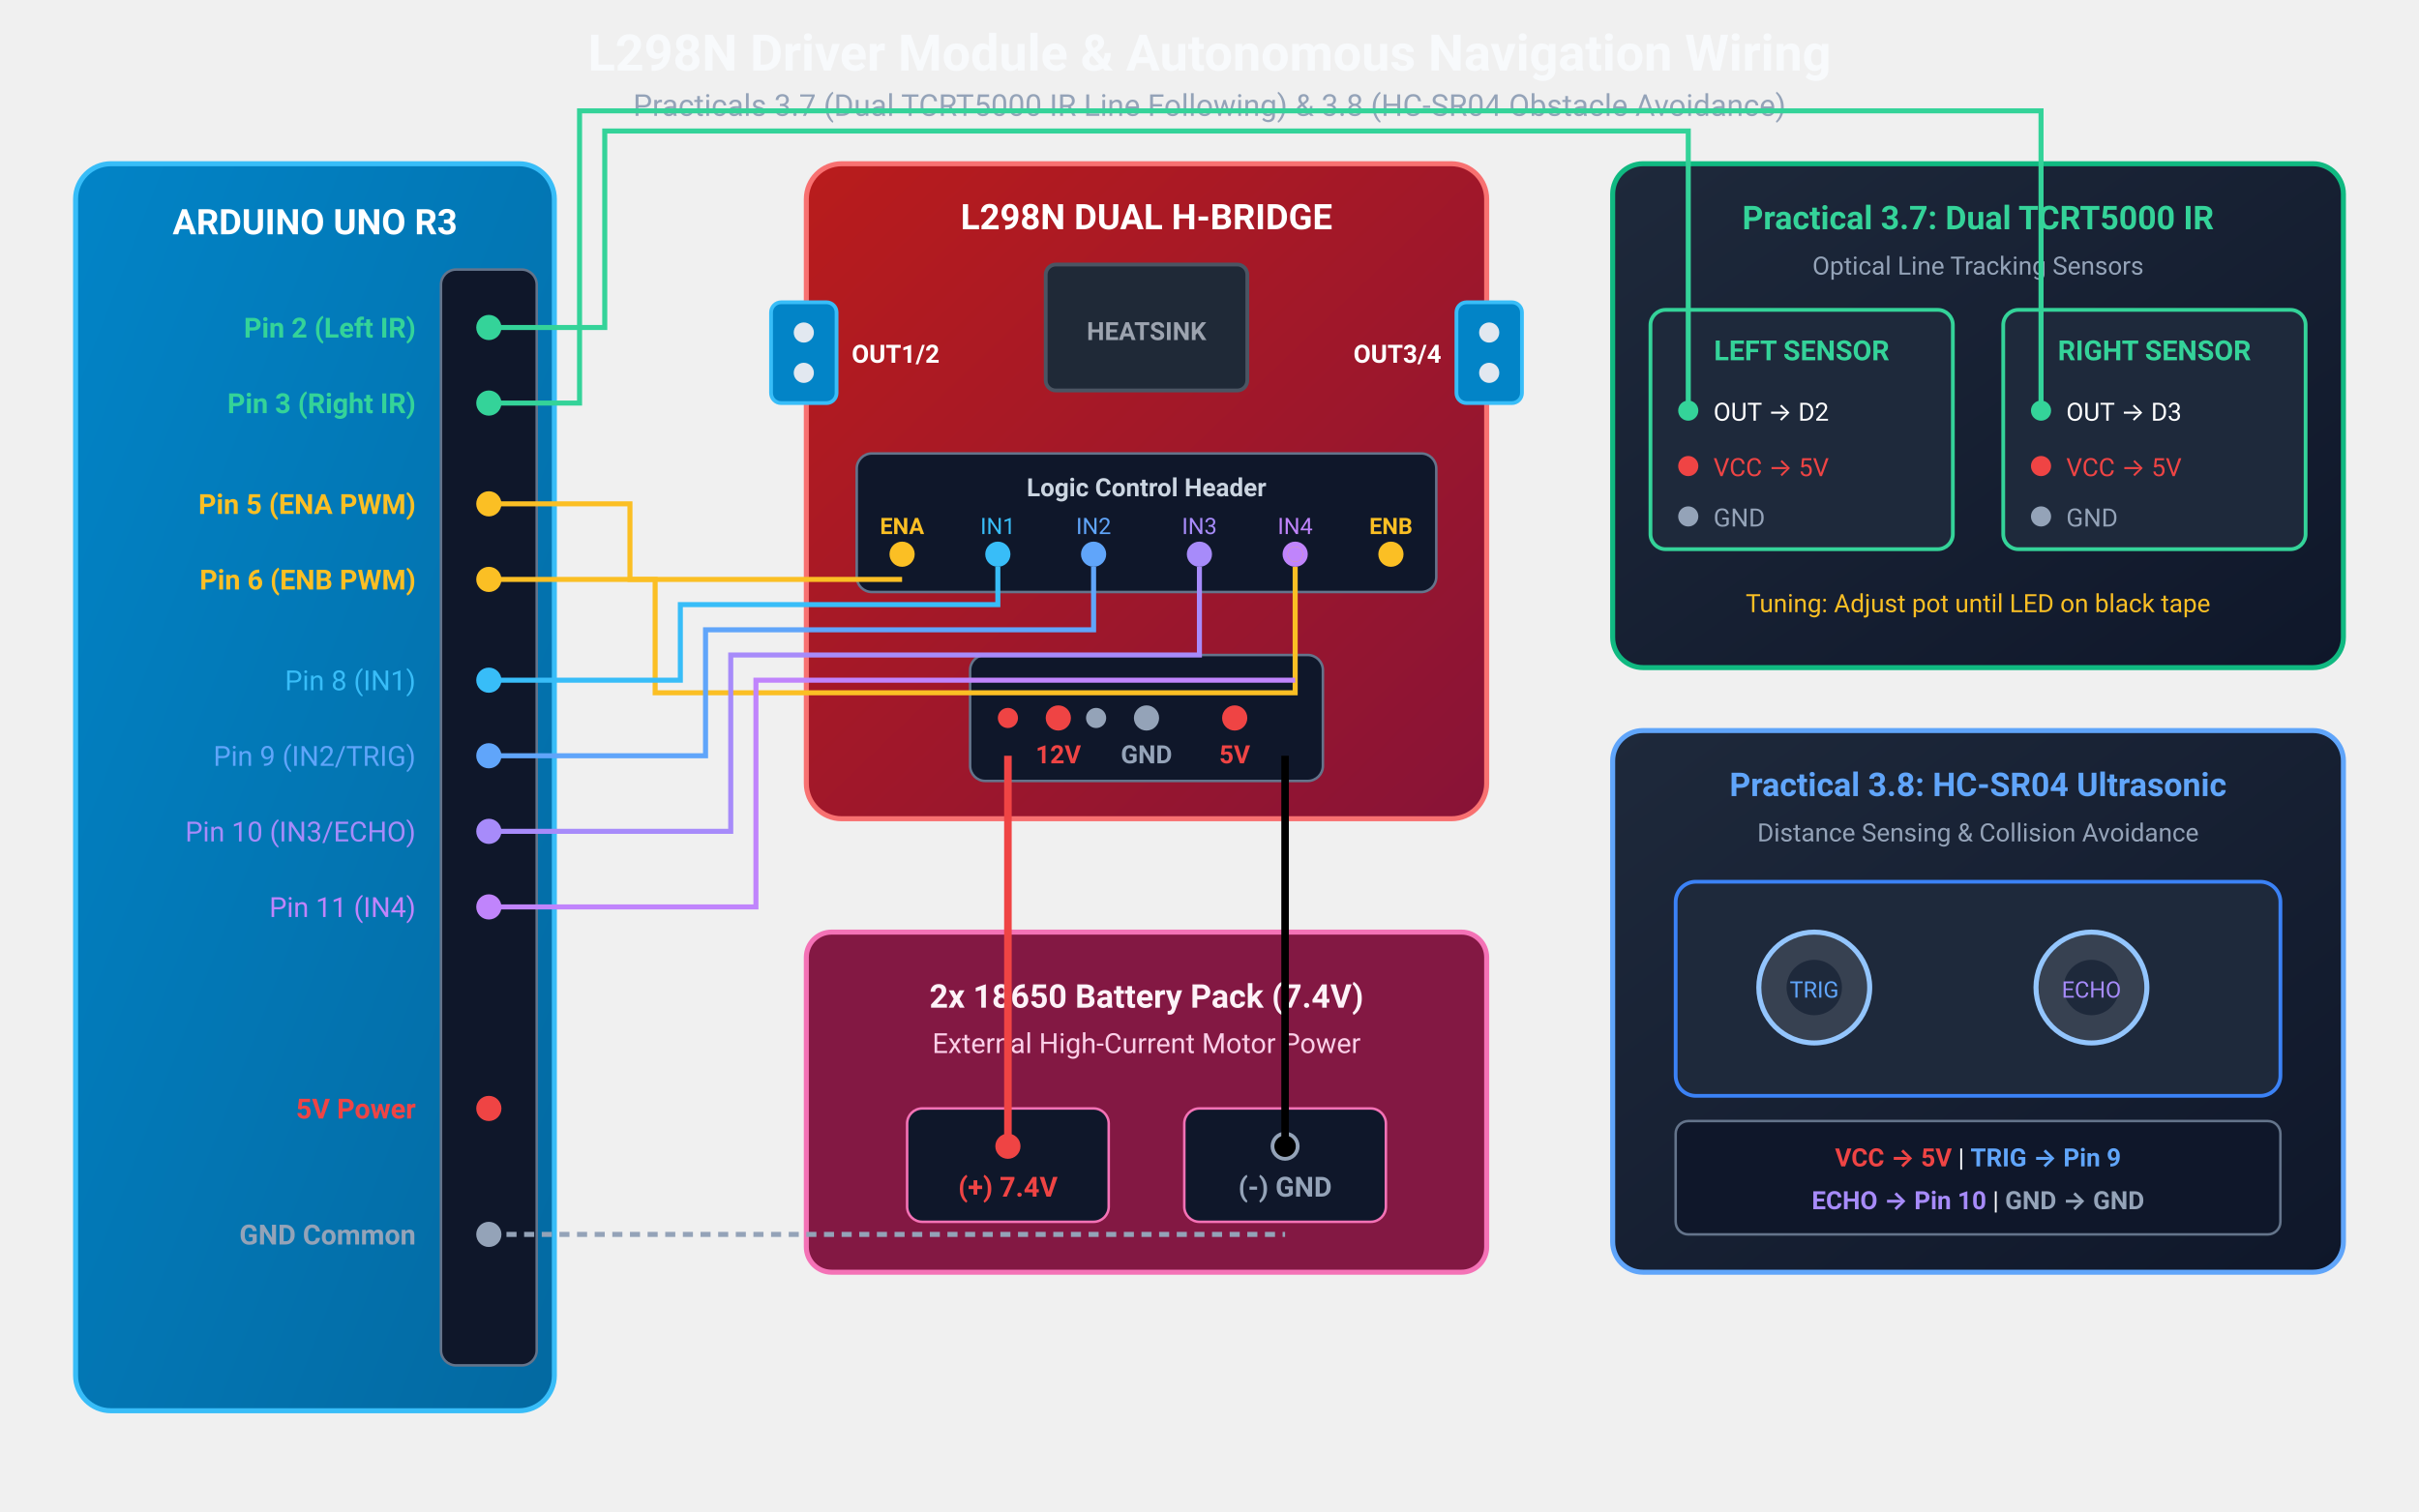
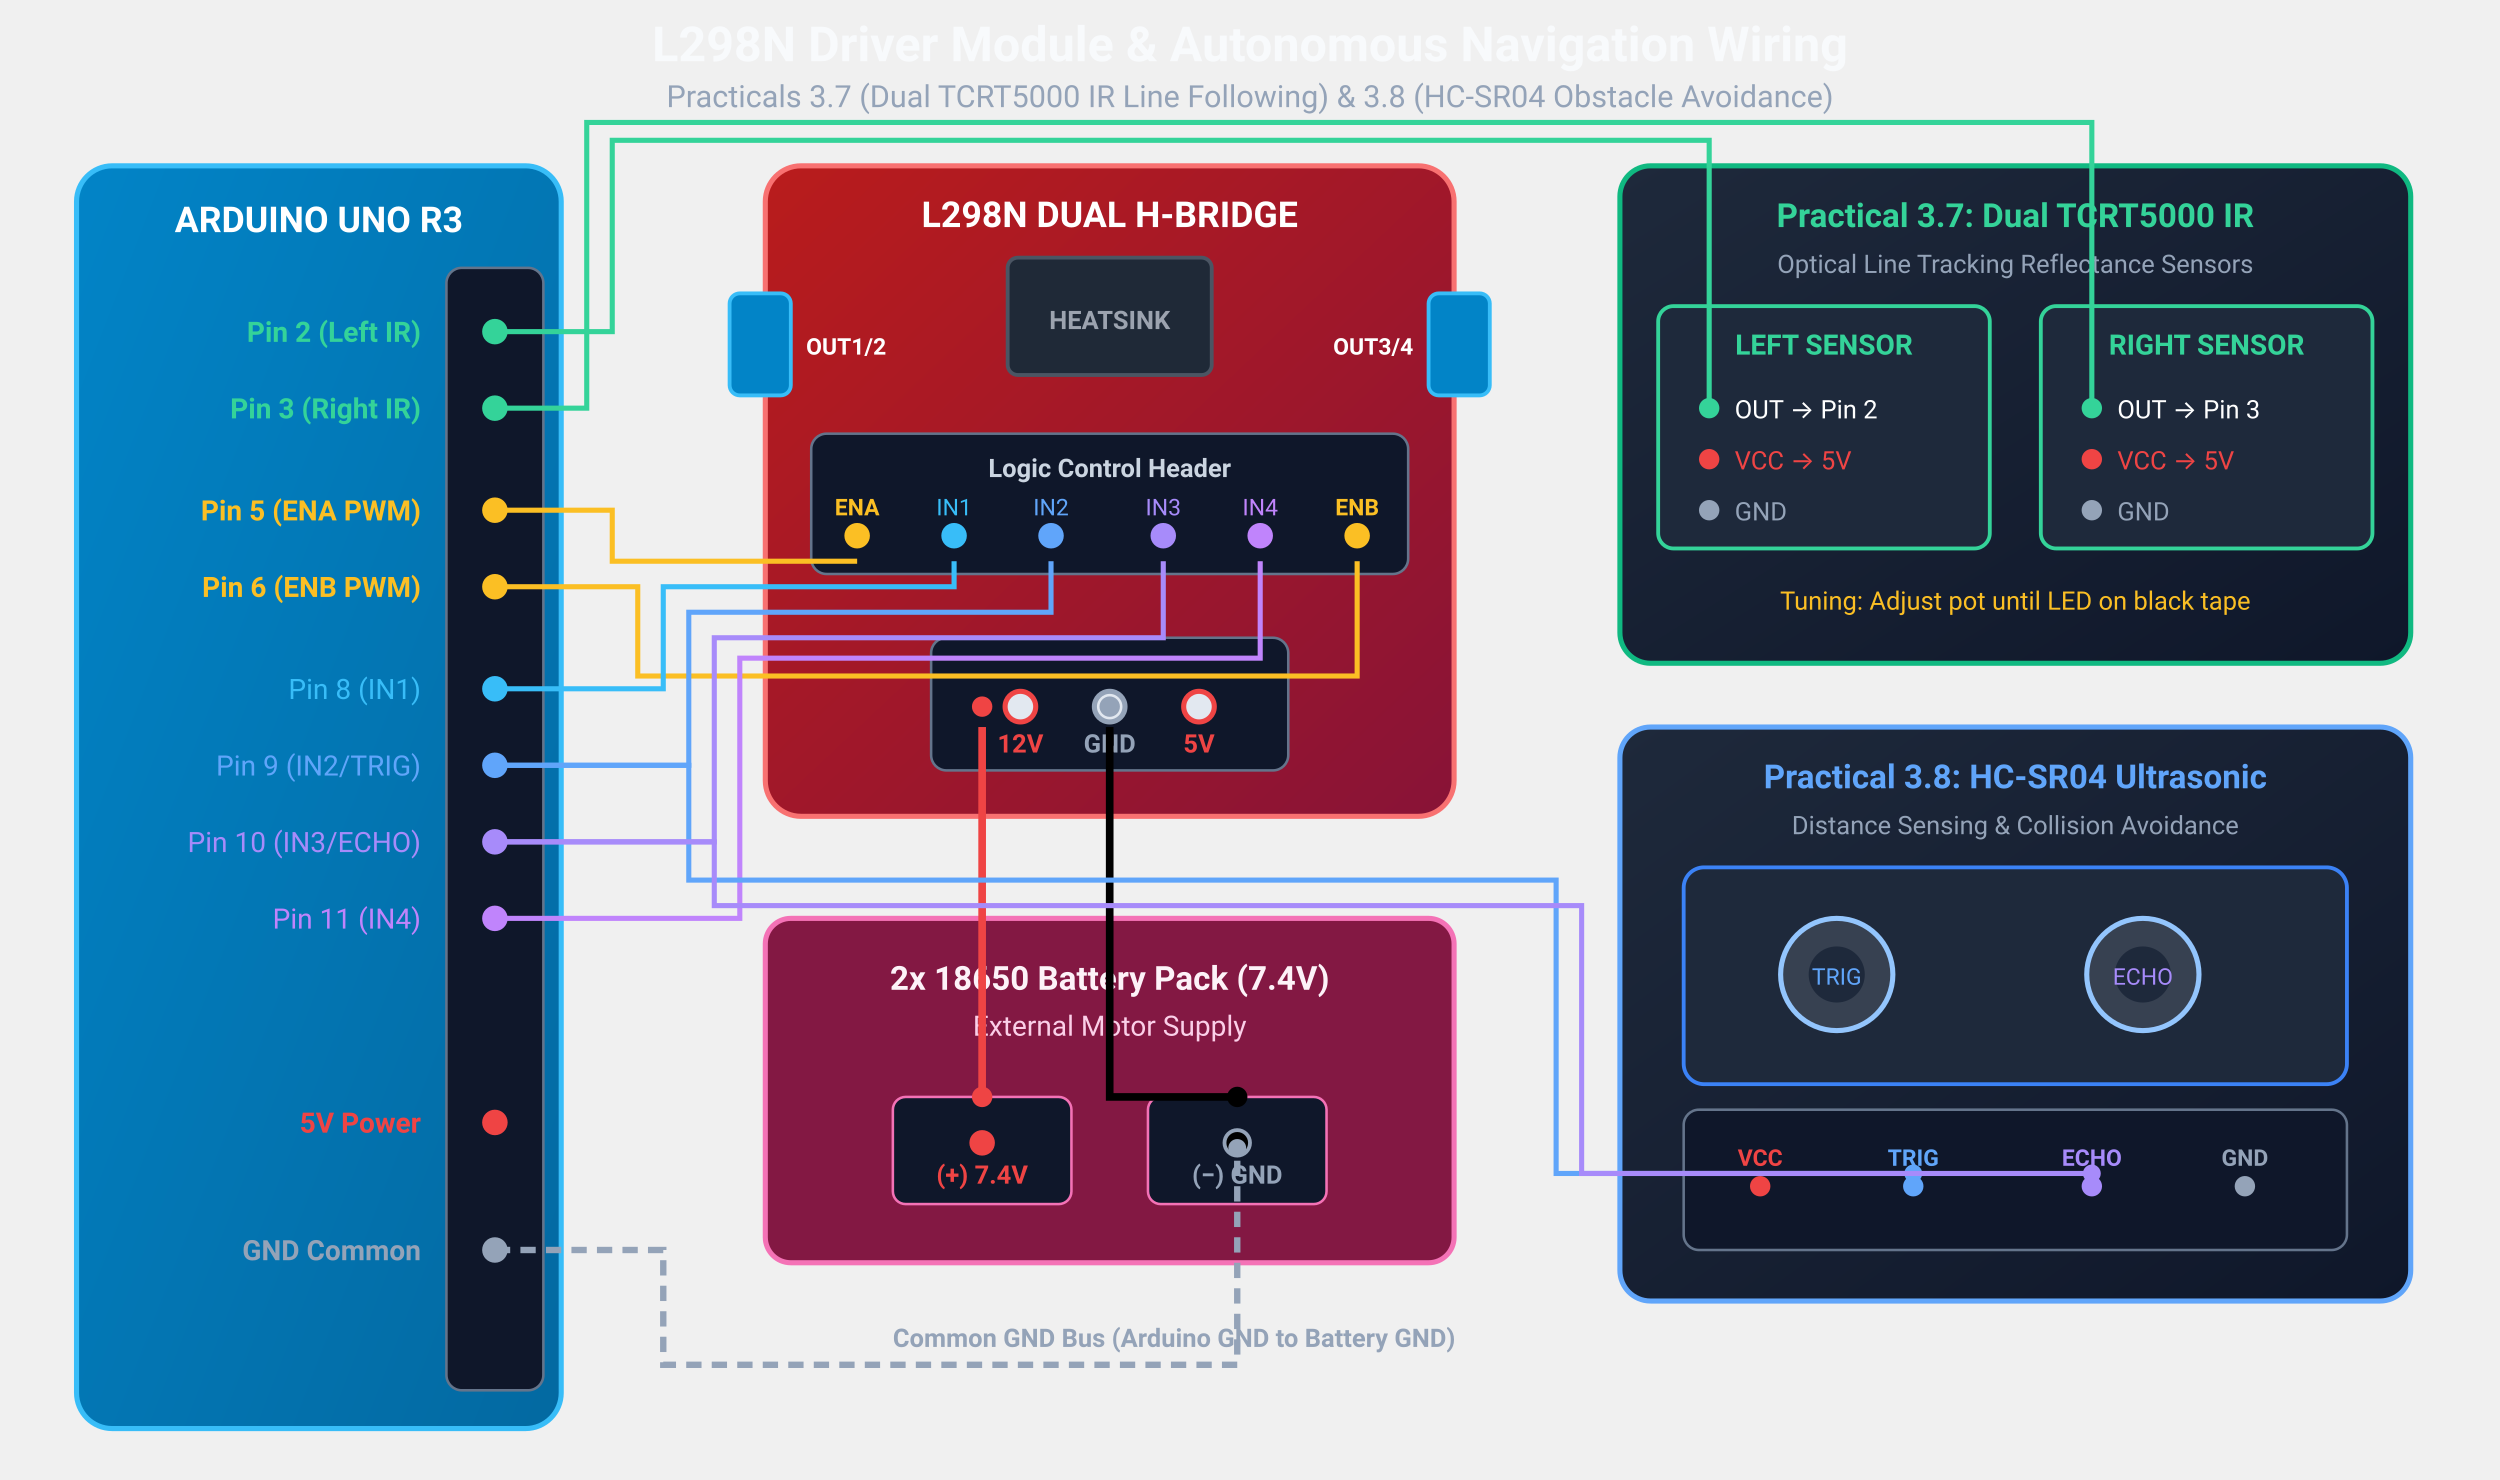
- <svg xmlns="http://www.w3.org/2000/svg" viewBox="0 0 960 600" width="100%" height="100%" style="background:#0b1120;font-family:system-ui,-apple-system,BlinkMacSystemFont,'Segoe UI',Roboto,sans-serif;">
+ <svg xmlns="http://www.w3.org/2000/svg" viewBox="0 0 980 580" width="100%" height="100%" style="background:#0b1120;font-family:system-ui,-apple-system,BlinkMacSystemFont,'Segoe UI',Roboto,sans-serif;">
  <defs>
    <linearGradient id="unoBlue" x1="0%" y1="0%" x2="100%" y2="100%">
      <stop offset="0%" stop-color="#0284c7" />
      <stop offset="100%" stop-color="#0369a1" />
    </linearGradient>
    <linearGradient id="l298nRed" x1="0%" y1="0%" x2="100%" y2="100%">
      <stop offset="0%" stop-color="#b91c1c" />
      <stop offset="100%" stop-color="#881337" />
    </linearGradient>
    <linearGradient id="cardBg" x1="0%" y1="0%" x2="100%" y2="100%">
      <stop offset="0%" stop-color="#1e293b" />
      <stop offset="100%" stop-color="#0f172a" />
    </linearGradient>
-     <linearGradient id="motorYel" x1="0%" y1="0%" x2="100%" y2="0%">
-       <stop offset="0%" stop-color="#f59e0b" />
-       <stop offset="100%" stop-color="#d97706" />
-     </linearGradient>
  </defs>
-   <text x="480" y="28" fill="#f8fafc" font-size="20" font-weight="bold" text-anchor="middle">L298N Driver Module &amp; Autonomous Navigation Wiring</text>
-   <text x="480" y="46" fill="#94a3b8" font-size="12" text-anchor="middle">Practicals 3.7 (Dual TCRT5000 IR Line Following) &amp; 3.8 (HC-SR04 Obstacle Avoidance)</text>
+   <text x="490" y="24" fill="#f8fafc" font-size="19" font-weight="bold" text-anchor="middle">L298N Driver Module &amp; Autonomous Navigation Wiring</text>
+   <text x="490" y="42" fill="#94a3b8" font-size="12" text-anchor="middle">Practicals 3.7 (Dual TCRT5000 IR Line Following) &amp; 3.8 (HC-SR04 Obstacle Avoidance)</text>
  <g transform="translate(30, 65)">
    <rect x="0" y="0" width="190" height="495" rx="14" fill="url(#unoBlue)" stroke="#38bdf8" stroke-width="2" />
-     <text x="95" y="28" fill="#ffffff" font-size="14" font-weight="bold" text-anchor="middle">ARDUINO UNO R3</text>
-     <rect x="145" y="42" width="38" height="435" rx="6" fill="#0f172a" stroke="#64748b" stroke-width="1" />
+     <text x="95" y="26" fill="#ffffff" font-size="14" font-weight="bold" text-anchor="middle">ARDUINO UNO R3</text>
+     <rect x="145" y="40" width="38" height="440" rx="6" fill="#0f172a" stroke="#64748b" stroke-width="1" />
    <text x="135" y="69" fill="#34d399" font-size="11" font-weight="bold" text-anchor="end">Pin 2 (Left IR)</text>
    <circle cx="164" cy="65" r="5" fill="#34d399" />
    <text x="135" y="99" fill="#34d399" font-size="11" font-weight="bold" text-anchor="end">Pin 3 (Right IR)</text>
    <circle cx="164" cy="95" r="5" fill="#34d399" />
    <text x="135" y="139" fill="#fbbf24" font-size="11" font-weight="bold" text-anchor="end">Pin 5 (ENA PWM)</text>
    <circle cx="164" cy="135" r="5" fill="#fbbf24" />
    <text x="135" y="169" fill="#fbbf24" font-size="11" font-weight="bold" text-anchor="end">Pin 6 (ENB PWM)</text>
    <circle cx="164" cy="165" r="5" fill="#fbbf24" />
    <text x="135" y="209" fill="#38bdf8" font-size="11" text-anchor="end">Pin 8 (IN1)</text>
    <circle cx="164" cy="205" r="5" fill="#38bdf8" />
    <text x="135" y="239" fill="#60a5fa" font-size="11" text-anchor="end">Pin 9 (IN2/TRIG)</text>
    <circle cx="164" cy="235" r="5" fill="#60a5fa" />
    <text x="135" y="269" fill="#a78bfa" font-size="11" text-anchor="end">Pin 10 (IN3/ECHO)</text>
    <circle cx="164" cy="265" r="5" fill="#a78bfa" />
    <text x="135" y="299" fill="#c084fc" font-size="11" text-anchor="end">Pin 11 (IN4)</text>
    <circle cx="164" cy="295" r="5" fill="#c084fc" />
    <text x="135" y="379" fill="#ef4444" font-size="11" font-weight="bold" text-anchor="end">5V Power</text>
    <circle cx="164" cy="375" r="5" fill="#ef4444" />
    <text x="135" y="429" fill="#94a3b8" font-size="11" font-weight="bold" text-anchor="end">GND Common</text>
    <circle cx="164" cy="425" r="5" fill="#94a3b8" />
  </g>
-   <g transform="translate(320, 65)">
-     <rect x="0" y="0" width="270" height="260" rx="14" fill="url(#l298nRed)" stroke="#f87171" stroke-width="2" />
-     <text x="135" y="26" fill="#ffffff" font-size="14" font-weight="bold" text-anchor="middle">L298N DUAL H-BRIDGE</text>
-     <rect x="95" y="40" width="80" height="50" rx="4" fill="#1f2937" stroke="#4b5563" stroke-width="1.5" />
-     <text x="135" y="70" fill="#9ca3af" font-size="10" font-weight="bold" text-anchor="middle">HEATSINK</text>
-     <rect x="-14" y="55" width="26" height="40" rx="4" fill="#0284c7" stroke="#38bdf8" stroke-width="1.5" />
-     <circle cx="-1" cy="67" r="4" fill="#e2e8f0" />
-     <circle cx="-1" cy="83" r="4" fill="#e2e8f0" />
-     <text x="18" y="79" fill="#ffffff" font-size="10" font-weight="bold">OUT1/2</text>
-     <rect x="258" y="55" width="26" height="40" rx="4" fill="#0284c7" stroke="#38bdf8" stroke-width="1.5" />
-     <circle cx="271" cy="67" r="4" fill="#e2e8f0" />
-     <circle cx="271" cy="83" r="4" fill="#e2e8f0" />
-     <text x="252" y="79" fill="#ffffff" font-size="10" font-weight="bold" text-anchor="end">OUT3/4</text>
-     <rect x="20" y="115" width="230" height="55" rx="6" fill="#0f172a" stroke="#64748b" stroke-width="1" />
-     <text x="135" y="132" fill="#cbd5e1" font-size="10" font-weight="bold" text-anchor="middle">Logic Control Header</text>
-     <g transform="translate(38, 155)">
+   <g transform="translate(300, 65)">
+     <rect x="0" y="0" width="270" height="255" rx="14" fill="url(#l298nRed)" stroke="#f87171" stroke-width="2" />
+     <text x="135" y="24" fill="#ffffff" font-size="14" font-weight="bold" text-anchor="middle">L298N DUAL H-BRIDGE</text>
+     <rect x="95" y="36" width="80" height="46" rx="4" fill="#1f2937" stroke="#4b5563" stroke-width="1.5" />
+     <text x="135" y="64" fill="#9ca3af" font-size="10" font-weight="bold" text-anchor="middle">HEATSINK</text>
+     <rect x="-14" y="50" width="24" height="40" rx="4" fill="#0284c7" stroke="#38bdf8" stroke-width="1.5" />
+     <text x="16" y="74" fill="#ffffff" font-size="9" font-weight="bold">OUT1/2</text>
+     <rect x="260" y="50" width="24" height="40" rx="4" fill="#0284c7" stroke="#38bdf8" stroke-width="1.5" />
+     <text x="254" y="74" fill="#ffffff" font-size="9" font-weight="bold" text-anchor="end">OUT3/4</text>
+     <rect x="18" y="105" width="234" height="55" rx="6" fill="#0f172a" stroke="#64748b" stroke-width="1" />
+     <text x="135" y="122" fill="#cbd5e1" font-size="10" font-weight="bold" text-anchor="middle">Logic Control Header</text>
+     <g transform="translate(36, 145)">
      <circle cx="0" cy="0" r="5" fill="#fbbf24" />
      <text x="0" y="-8" fill="#fbbf24" font-size="9" font-weight="bold" text-anchor="middle">ENA</text>
      <circle cx="38" cy="0" r="5" fill="#38bdf8" />
      <text x="38" y="-8" fill="#38bdf8" font-size="9" text-anchor="middle">IN1</text>
      <circle cx="76" cy="0" r="5" fill="#60a5fa" />
      <text x="76" y="-8" fill="#60a5fa" font-size="9" text-anchor="middle">IN2</text>
-       <circle cx="118" cy="0" r="5" fill="#a78bfa" />
-       <text x="118" y="-8" fill="#a78bfa" font-size="9" text-anchor="middle">IN3</text>
-       <circle cx="156" cy="0" r="5" fill="#c084fc" />
-       <text x="156" y="-8" fill="#c084fc" font-size="9" text-anchor="middle">IN4</text>
-       <circle cx="194" cy="0" r="5" fill="#fbbf24" />
-       <text x="194" y="-8" fill="#fbbf24" font-size="9" font-weight="bold" text-anchor="middle">ENB</text>
+       <circle cx="120" cy="0" r="5" fill="#a78bfa" />
+       <text x="120" y="-8" fill="#a78bfa" font-size="9" text-anchor="middle">IN3</text>
+       <circle cx="158" cy="0" r="5" fill="#c084fc" />
+       <text x="158" y="-8" fill="#c084fc" font-size="9" text-anchor="middle">IN4</text>
+       <circle cx="196" cy="0" r="5" fill="#fbbf24" />
+       <text x="196" y="-8" fill="#fbbf24" font-size="9" font-weight="bold" text-anchor="middle">ENB</text>
    </g>
-     <rect x="65" y="195" width="140" height="50" rx="6" fill="#0f172a" stroke="#64748b" stroke-width="1" />
-     <g transform="translate(85, 220)">
-       <circle cx="15" cy="0" r="5" fill="#ef4444" />
+     <rect x="65" y="185" width="140" height="52" rx="6" fill="#0f172a" stroke="#64748b" stroke-width="1" />
+     <g transform="translate(85, 212)">
+       <circle cx="15" cy="0" r="6" fill="#e2e8f0" stroke="#ef4444" stroke-width="2" />
      <text x="15" y="18" fill="#ef4444" font-size="10" font-weight="bold" text-anchor="middle">12V</text>
-       <circle cx="50" cy="0" r="5" fill="#94a3b8" />
+       <circle cx="50" cy="0" r="6" fill="#e2e8f0" stroke="#94a3b8" stroke-width="2" />
      <text x="50" y="18" fill="#94a3b8" font-size="10" font-weight="bold" text-anchor="middle">GND</text>
-       <circle cx="85" cy="0" r="5" fill="#ef4444" />
+       <circle cx="85" cy="0" r="6" fill="#e2e8f0" stroke="#ef4444" stroke-width="2" />
      <text x="85" y="18" fill="#ef4444" font-size="10" font-weight="bold" text-anchor="middle">5V</text>
    </g>
  </g>
-   <g transform="translate(320, 370)">
+   <g transform="translate(300, 360)">
    <rect x="0" y="0" width="270" height="135" rx="10" fill="#831843" stroke="#f472b6" stroke-width="2" />
-     <text x="135" y="30" fill="#fdf2f8" font-size="13" font-weight="bold" text-anchor="middle">2x 18650 Battery Pack (7.4V)</text>
-     <text x="135" y="48" fill="#fbcfe8" font-size="11" text-anchor="middle">External High-Current Motor Power</text>
-     <rect x="40" y="70" width="80" height="45" rx="6" fill="#0f172a" stroke="#f472b6" stroke-width="1" />
-     <circle cx="80" cy="85" r="5" fill="#ef4444" />
-     <text x="80" y="105" fill="#ef4444" font-size="11" font-weight="bold" text-anchor="middle">(+) 7.4V</text>
-     <rect x="150" y="70" width="80" height="45" rx="6" fill="#0f172a" stroke="#f472b6" stroke-width="1" />
-     <circle cx="190" cy="85" r="5" fill="#000000" stroke="#94a3b8" stroke-width="1.5" />
-     <text x="190" y="105" fill="#94a3b8" font-size="11" font-weight="bold" text-anchor="middle">(-) GND</text>
+     <text x="135" y="28" fill="#fdf2f8" font-size="13" font-weight="bold" text-anchor="middle">2x 18650 Battery Pack (7.4V)</text>
+     <text x="135" y="46" fill="#fbcfe8" font-size="11" text-anchor="middle">External Motor Supply</text>
+     <g transform="translate(50, 70)">
+       <rect x="0" y="0" width="70" height="42" rx="5" fill="#0f172a" stroke="#f472b6" stroke-width="1" />
+       <circle cx="35" cy="18" r="5" fill="#ef4444" />
+       <text x="35" y="34" fill="#ef4444" font-size="10" font-weight="bold" text-anchor="middle">(+) 7.4V</text>
+     </g>
+     <g transform="translate(150, 70)">
+       <rect x="0" y="0" width="70" height="42" rx="5" fill="#0f172a" stroke="#f472b6" stroke-width="1" />
+       <circle cx="35" cy="18" r="5" fill="#000000" stroke="#94a3b8" stroke-width="1.5" />
+       <text x="35" y="34" fill="#94a3b8" font-size="10" font-weight="bold" text-anchor="middle">(−) GND</text>
+     </g>
  </g>
-   <g transform="translate(640, 65)">
-     <rect x="0" y="0" width="290" height="200" rx="12" fill="url(#cardBg)" stroke="#10b981" stroke-width="2" />
-     <text x="145" y="26" fill="#34d399" font-size="13" font-weight="bold" text-anchor="middle">Practical 3.7: Dual TCRT5000 IR</text>
-     <text x="145" y="44" fill="#94a3b8" font-size="10" text-anchor="middle">Optical Line Tracking Sensors</text>
-     <rect x="15" y="58" width="120" height="95" rx="6" fill="#1e293b" stroke="#34d399" stroke-width="1.5" />
-     <text x="75" y="78" fill="#34d399" font-size="11" font-weight="bold" text-anchor="middle">LEFT SENSOR</text>
-     <circle cx="30" cy="98" r="4" fill="#34d399" />
-     <text x="40" y="102" fill="#ffffff" font-size="10">OUT → D2</text>
-     <circle cx="30" cy="120" r="4" fill="#ef4444" />
-     <text x="40" y="124" fill="#ef4444" font-size="10">VCC → 5V</text>
-     <circle cx="30" cy="140" r="4" fill="#94a3b8" />
-     <text x="40" y="144" fill="#94a3b8" font-size="10">GND</text>
-     <rect x="155" y="58" width="120" height="95" rx="6" fill="#1e293b" stroke="#34d399" stroke-width="1.5" />
-     <text x="215" y="78" fill="#34d399" font-size="11" font-weight="bold" text-anchor="middle">RIGHT SENSOR</text>
-     <circle cx="170" cy="98" r="4" fill="#34d399" />
-     <text x="180" y="102" fill="#ffffff" font-size="10">OUT → D3</text>
-     <circle cx="170" cy="120" r="4" fill="#ef4444" />
-     <text x="180" y="124" fill="#ef4444" font-size="10">VCC → 5V</text>
-     <circle cx="170" cy="140" r="4" fill="#94a3b8" />
-     <text x="180" y="144" fill="#94a3b8" font-size="10">GND</text>
-     <text x="145" y="178" fill="#fbbf24" font-size="10" text-anchor="middle">Tuning: Adjust pot until LED on black tape</text>
+   <g transform="translate(635, 65)">
+     <rect x="0" y="0" width="310" height="195" rx="12" fill="url(#cardBg)" stroke="#10b981" stroke-width="2" />
+     <text x="155" y="24" fill="#34d399" font-size="13" font-weight="bold" text-anchor="middle">Practical 3.7: Dual TCRT5000 IR</text>
+     <text x="155" y="42" fill="#94a3b8" font-size="10" text-anchor="middle">Optical Line Tracking Reflectance Sensors</text>
+     <rect x="15" y="55" width="130" height="95" rx="6" fill="#1e293b" stroke="#34d399" stroke-width="1.5" />
+     <text x="80" y="74" fill="#34d399" font-size="11" font-weight="bold" text-anchor="middle">LEFT SENSOR</text>
+     <circle cx="35" cy="95" r="4" fill="#34d399" />
+     <text x="45" y="99" fill="#ffffff" font-size="10">OUT → Pin 2</text>
+     <circle cx="35" cy="115" r="4" fill="#ef4444" />
+     <text x="45" y="119" fill="#ef4444" font-size="10">VCC → 5V</text>
+     <circle cx="35" cy="135" r="4" fill="#94a3b8" />
+     <text x="45" y="139" fill="#94a3b8" font-size="10">GND</text>
+     <rect x="165" y="55" width="130" height="95" rx="6" fill="#1e293b" stroke="#34d399" stroke-width="1.5" />
+     <text x="230" y="74" fill="#34d399" font-size="11" font-weight="bold" text-anchor="middle">RIGHT SENSOR</text>
+     <circle cx="185" cy="95" r="4" fill="#34d399" />
+     <text x="195" y="99" fill="#ffffff" font-size="10">OUT → Pin 3</text>
+     <circle cx="185" cy="115" r="4" fill="#ef4444" />
+     <text x="195" y="119" fill="#ef4444" font-size="10">VCC → 5V</text>
+     <circle cx="185" cy="135" r="4" fill="#94a3b8" />
+     <text x="195" y="139" fill="#94a3b8" font-size="10">GND</text>
+     <text x="155" y="174" fill="#fbbf24" font-size="10" text-anchor="middle">Tuning: Adjust pot until LED on black tape</text>
  </g>
-   <g transform="translate(640, 290)">
-     <rect x="0" y="0" width="290" height="215" rx="12" fill="url(#cardBg)" stroke="#60a5fa" stroke-width="2" />
-     <text x="145" y="26" fill="#60a5fa" font-size="13" font-weight="bold" text-anchor="middle">Practical 3.8: HC-SR04 Ultrasonic</text>
-     <text x="145" y="44" fill="#94a3b8" font-size="10" text-anchor="middle">Distance Sensing &amp; Collision Avoidance</text>
-     <rect x="25" y="60" width="240" height="85" rx="8" fill="#1e293b" stroke="#3b82f6" stroke-width="1.5" />
-     <circle cx="80" cy="102" r="22" fill="#374151" stroke="#93c5fd" stroke-width="2" />
-     <circle cx="80" cy="102" r="11" fill="#1e293b" />
-     <text x="80" y="106" fill="#60a5fa" font-size="9" text-anchor="middle">TRIG</text>
-     <circle cx="190" cy="102" r="22" fill="#374151" stroke="#93c5fd" stroke-width="2" />
-     <circle cx="190" cy="102" r="11" fill="#1e293b" />
-     <text x="190" y="106" fill="#a78bfa" font-size="9" text-anchor="middle">ECHO</text>
-     <rect x="25" y="155" width="240" height="45" rx="5" fill="#0f172a" stroke="#64748b" stroke-width="1" />
-     <text x="145" y="173" fill="#f8fafc" font-size="10" text-anchor="middle">
-       <tspan fill="#ef4444" font-weight="bold">VCC → 5V</tspan> | 
-       <tspan fill="#60a5fa" font-weight="bold">TRIG → Pin 9</tspan>
-     </text>
-     <text x="145" y="190" fill="#f8fafc" font-size="10" text-anchor="middle">
-       <tspan fill="#a78bfa" font-weight="bold">ECHO → Pin 10</tspan> | 
-       <tspan fill="#94a3b8" font-weight="bold">GND → GND</tspan>
-     </text>
+   <g transform="translate(635, 285)">
+     <rect x="0" y="0" width="310" height="225" rx="12" fill="url(#cardBg)" stroke="#60a5fa" stroke-width="2" />
+     <text x="155" y="24" fill="#60a5fa" font-size="13" font-weight="bold" text-anchor="middle">Practical 3.8: HC-SR04 Ultrasonic</text>
+     <text x="155" y="42" fill="#94a3b8" font-size="10" text-anchor="middle">Distance Sensing &amp; Collision Avoidance</text>
+     <rect x="25" y="55" width="260" height="85" rx="8" fill="#1e293b" stroke="#3b82f6" stroke-width="1.5" />
+     <circle cx="85" cy="97" r="22" fill="#374151" stroke="#93c5fd" stroke-width="2" />
+     <circle cx="85" cy="97" r="11" fill="#1e293b" />
+     <text x="85" y="101" fill="#60a5fa" font-size="9" text-anchor="middle">TRIG</text>
+     <circle cx="205" cy="97" r="22" fill="#374151" stroke="#93c5fd" stroke-width="2" />
+     <circle cx="205" cy="97" r="11" fill="#1e293b" />
+     <text x="205" y="101" fill="#a78bfa" font-size="9" text-anchor="middle">ECHO</text>
+     <rect x="25" y="150" width="260" height="55" rx="6" fill="#0f172a" stroke="#64748b" stroke-width="1" />
+     <g transform="translate(45, 175)">
+       <circle cx="10" cy="5" r="4" fill="#ef4444" />
+       <text x="10" y="-3" fill="#ef4444" font-size="9" font-weight="bold" text-anchor="middle">VCC</text>
+       <circle cx="70" cy="5" r="4" fill="#60a5fa" />
+       <text x="70" y="-3" fill="#60a5fa" font-size="9" font-weight="bold" text-anchor="middle">TRIG</text>
+       <circle cx="140" cy="5" r="4" fill="#a78bfa" />
+       <text x="140" y="-3" fill="#a78bfa" font-size="9" font-weight="bold" text-anchor="middle">ECHO</text>
+       <circle cx="200" cy="5" r="4" fill="#94a3b8" />
+       <text x="200" y="-3" fill="#94a3b8" font-size="9" font-weight="bold" text-anchor="middle">GND</text>
+     </g>
  </g>
-   <path d="M 194 200 H 250 V 230 H 358" fill="none" stroke="#fbbf24" stroke-width="2" />
-   <circle cx="358" cy="220" r="3" fill="#fbbf24" />
-   <path d="M 194 230 H 260 V 275 H 514 V 225" fill="none" stroke="#fbbf24" stroke-width="2" />
-   <circle cx="514" cy="220" r="3" fill="#fbbf24" />
-   <path d="M 194 270 H 270 V 240 H 396 V 225" fill="none" stroke="#38bdf8" stroke-width="2" />
-   <circle cx="396" cy="220" r="3" fill="#38bdf8" />
-   <path d="M 194 300 H 280 V 250 H 434 V 225" fill="none" stroke="#60a5fa" stroke-width="2" />
-   <circle cx="434" cy="220" r="3" fill="#60a5fa" />
-   <path d="M 194 330 H 290 V 260 H 476 V 225" fill="none" stroke="#a78bfa" stroke-width="2" />
-   <circle cx="476" cy="220" r="3" fill="#a78bfa" />
-   <path d="M 194 360 H 300 V 270 H 514" fill="none" stroke="#c084fc" stroke-width="2" />
-   <circle cx="514" cy="220" r="3" fill="#c084fc" />
-   <path d="M 400 455 V 300" fill="none" stroke="#ef4444" stroke-width="3" />
-   <circle cx="400" cy="455" r="4" fill="#ef4444" />
-   <circle cx="400" cy="285" r="4" fill="#ef4444" />
-   <path d="M 510 455 V 300" fill="none" stroke="#000000" stroke-width="3" />
-   <circle cx="510" cy="455" r="4" fill="#000000" />
-   <circle cx="435" cy="285" r="4" fill="#94a3b8" />
-   <path d="M 194 490 H 510" fill="none" stroke="#94a3b8" stroke-width="2" stroke-dasharray="4,3" />
-   <path d="M 194 130 H 240 V 52 H 670 V 163" fill="none" stroke="#34d399" stroke-width="2" />
+   <path d="M 194 200 H 240 V 220 H 336" fill="none" stroke="#fbbf24" stroke-width="2" />
+   <circle cx="336" cy="210" r="3" fill="#fbbf24" />
+   <path d="M 194 230 H 250 V 265 H 532 V 220" fill="none" stroke="#fbbf24" stroke-width="2" />
+   <circle cx="532" cy="210" r="3" fill="#fbbf24" />
+   <path d="M 194 270 H 260 V 230 H 374 V 220" fill="none" stroke="#38bdf8" stroke-width="2" />
+   <circle cx="374" cy="210" r="3" fill="#38bdf8" />
+   <path d="M 194 300 H 270 V 240 H 412 V 220" fill="none" stroke="#60a5fa" stroke-width="2" />
+   <circle cx="412" cy="210" r="3" fill="#60a5fa" />
+   <path d="M 194 330 H 280 V 250 H 456 V 220" fill="none" stroke="#a78bfa" stroke-width="2" />
+   <circle cx="456" cy="210" r="3" fill="#a78bfa" />
+   <path d="M 194 360 H 290 V 258 H 494 V 220" fill="none" stroke="#c084fc" stroke-width="2" />
+   <circle cx="494" cy="210" r="3" fill="#c084fc" />
+   <path d="M 385 430 V 285" fill="none" stroke="#ef4444" stroke-width="3" />
+   <circle cx="385" cy="430" r="4" fill="#ef4444" />
+   <circle cx="385" cy="277" r="4" fill="#ef4444" />
+   <path d="M 485 430 H 435 V 285" fill="none" stroke="#000000" stroke-width="3" />
+   <circle cx="485" cy="430" r="4" fill="#000000" />
+   <circle cx="435" cy="277" r="4" fill="#94a3b8" />
+   <path d="M 194 490 H 260 V 535 H 485 V 450" fill="none" stroke="#94a3b8" stroke-width="2.5" stroke-dasharray="6,4" />
+   <circle cx="194" cy="490" r="3.5" fill="#94a3b8" />
+   <circle cx="485" cy="450" r="3.5" fill="#94a3b8" />
+   <text x="350" y="528" fill="#94a3b8" font-size="10" font-weight="bold">Common GND Bus (Arduino GND to Battery GND)</text>
+   <path d="M 194 130 H 240 V 55 H 670 V 160" fill="none" stroke="#34d399" stroke-width="2" />
  <circle cx="194" cy="130" r="3" fill="#34d399" />
-   <circle cx="670" cy="163" r="3" fill="#34d399" />
-   <path d="M 194 160 H 230 V 44 H 810 V 163" fill="none" stroke="#34d399" stroke-width="2" />
+   <circle cx="670" cy="160" r="3" fill="#34d399" />
+   <path d="M 194 160 H 230 V 48 H 820 V 160" fill="none" stroke="#34d399" stroke-width="2" />
  <circle cx="194" cy="160" r="3" fill="#34d399" />
-   <circle cx="810" cy="163" r="3" fill="#34d399" />
+   <circle cx="820" cy="160" r="3" fill="#34d399" />
+   <path d="M 194 300 H 270 V 345 H 610 V 460 H 750" fill="none" stroke="#60a5fa" stroke-width="2" />
+   <circle cx="750" cy="460" r="3.5" fill="#60a5fa" />
+   <path d="M 194 330 H 280 V 355 H 620 V 460 H 820" fill="none" stroke="#a78bfa" stroke-width="2" />
+   <circle cx="820" cy="460" r="3.5" fill="#a78bfa" />
</svg>
